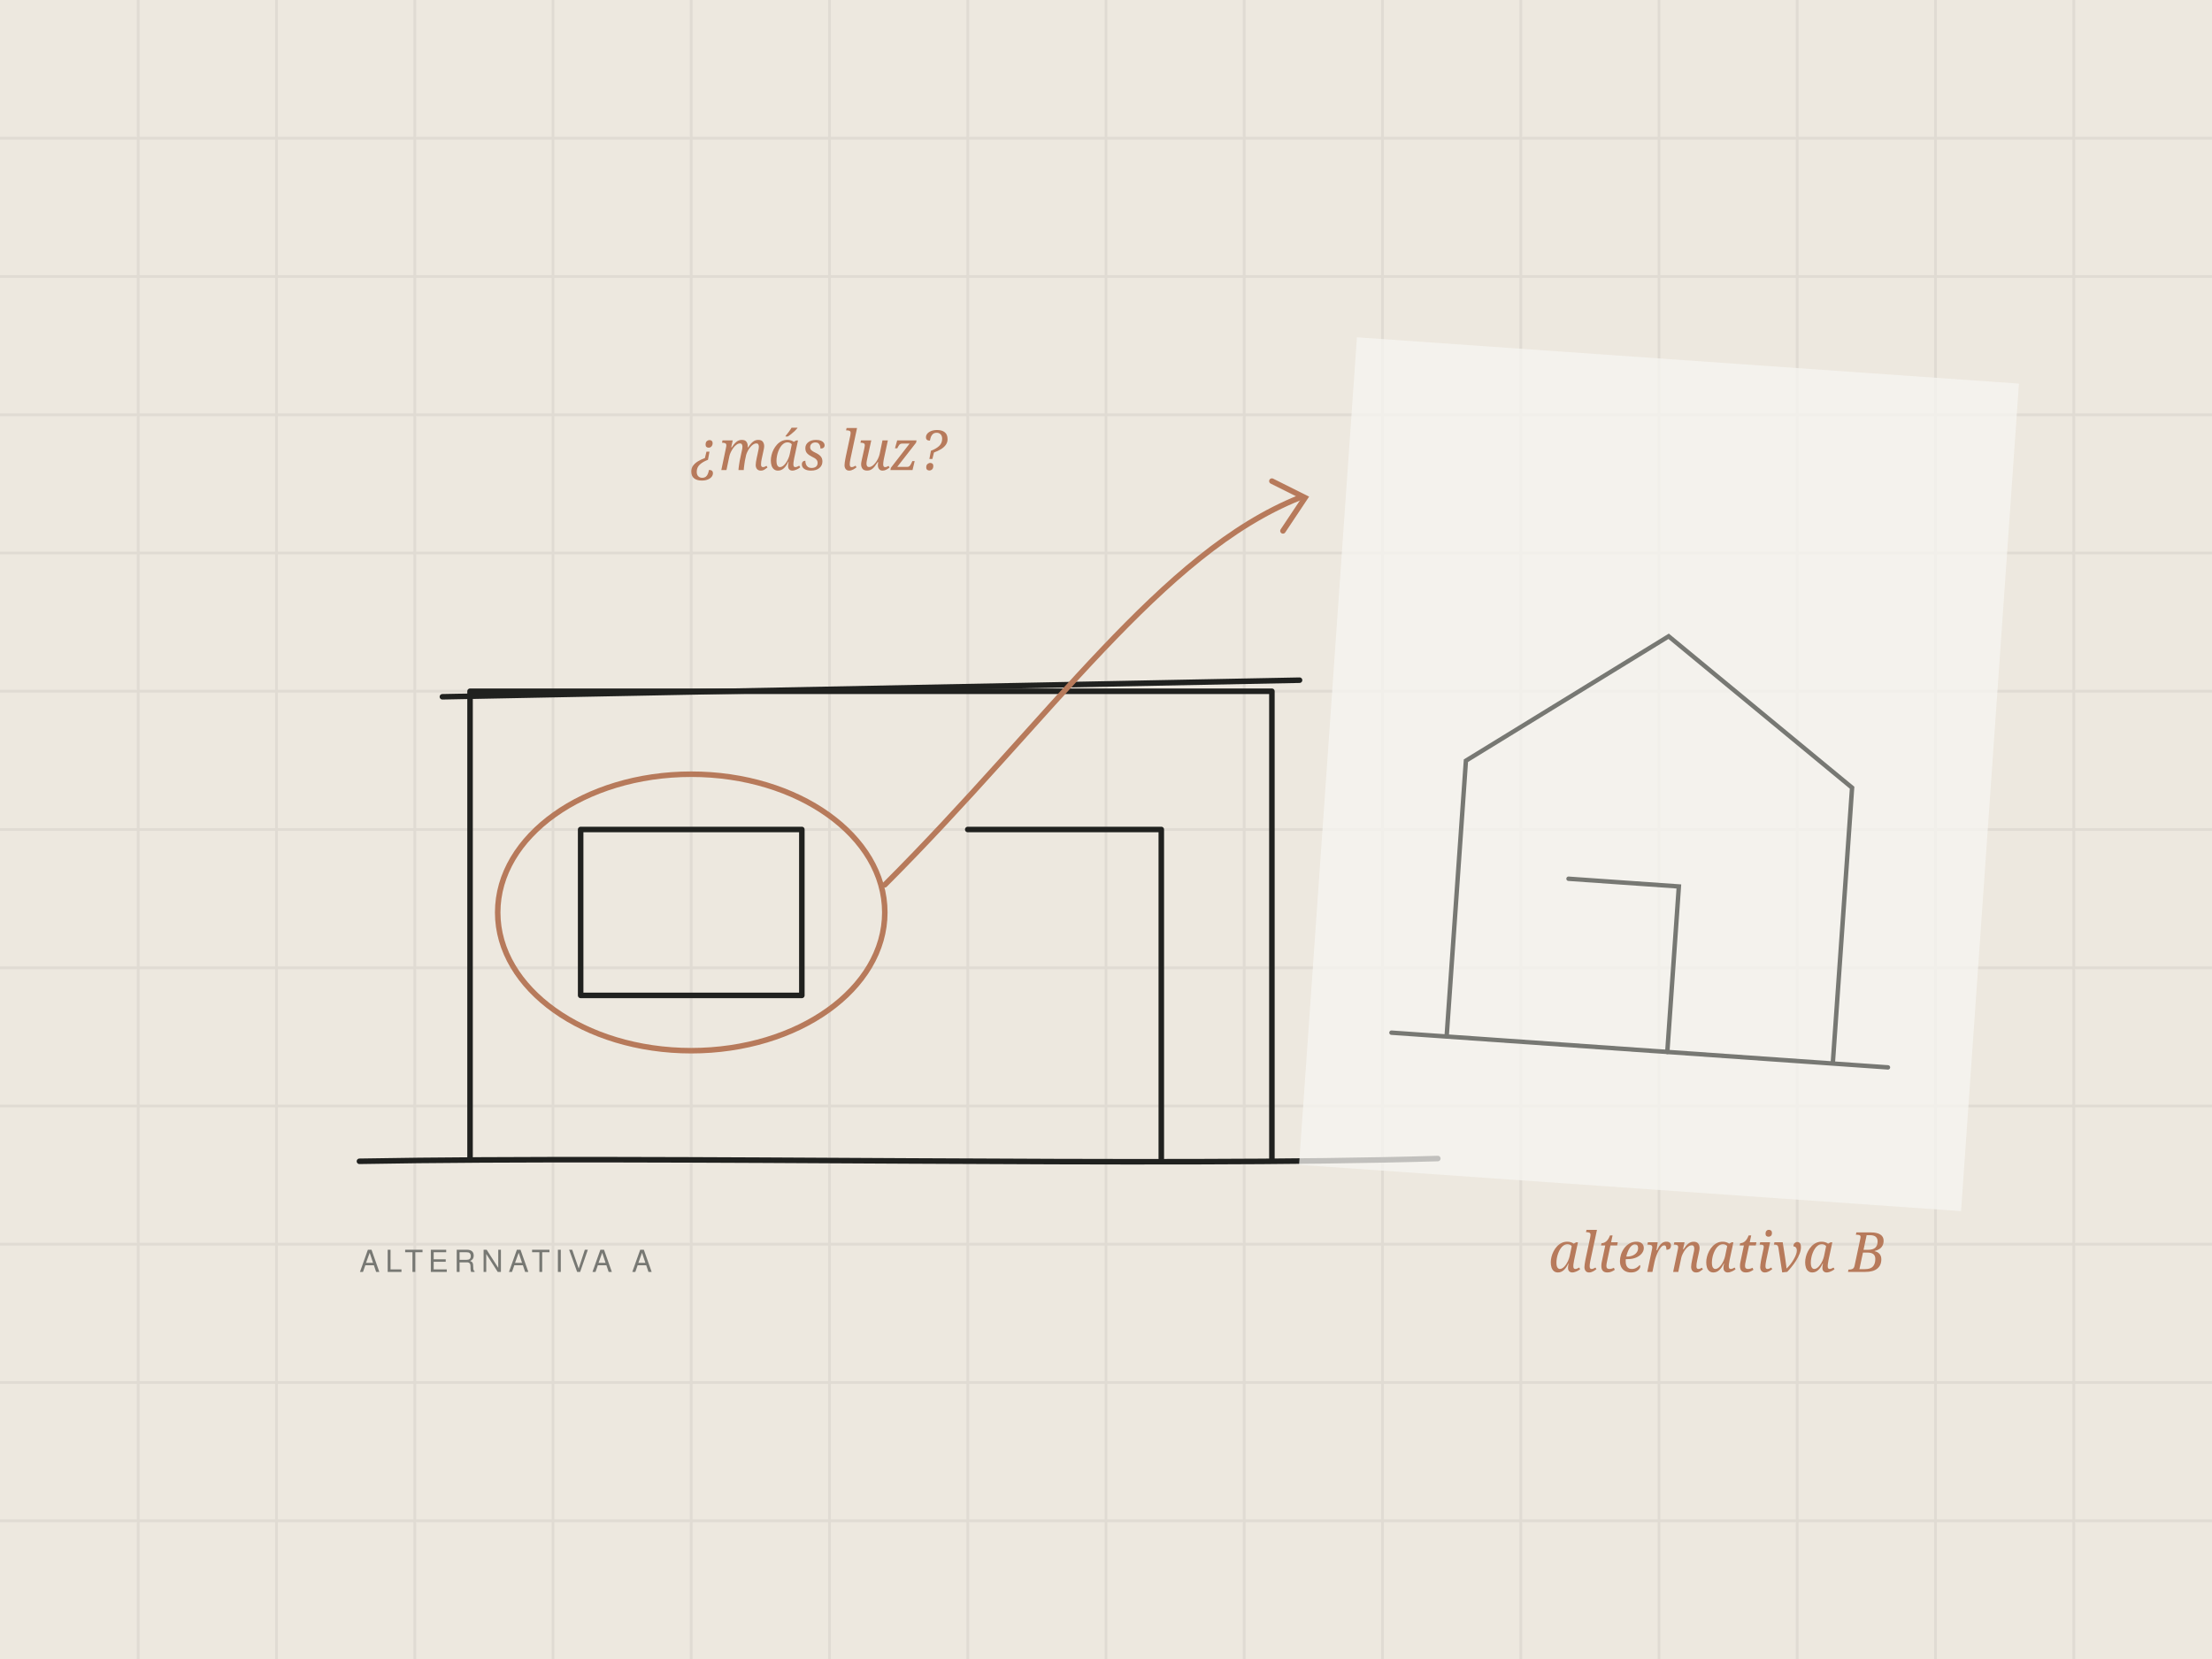
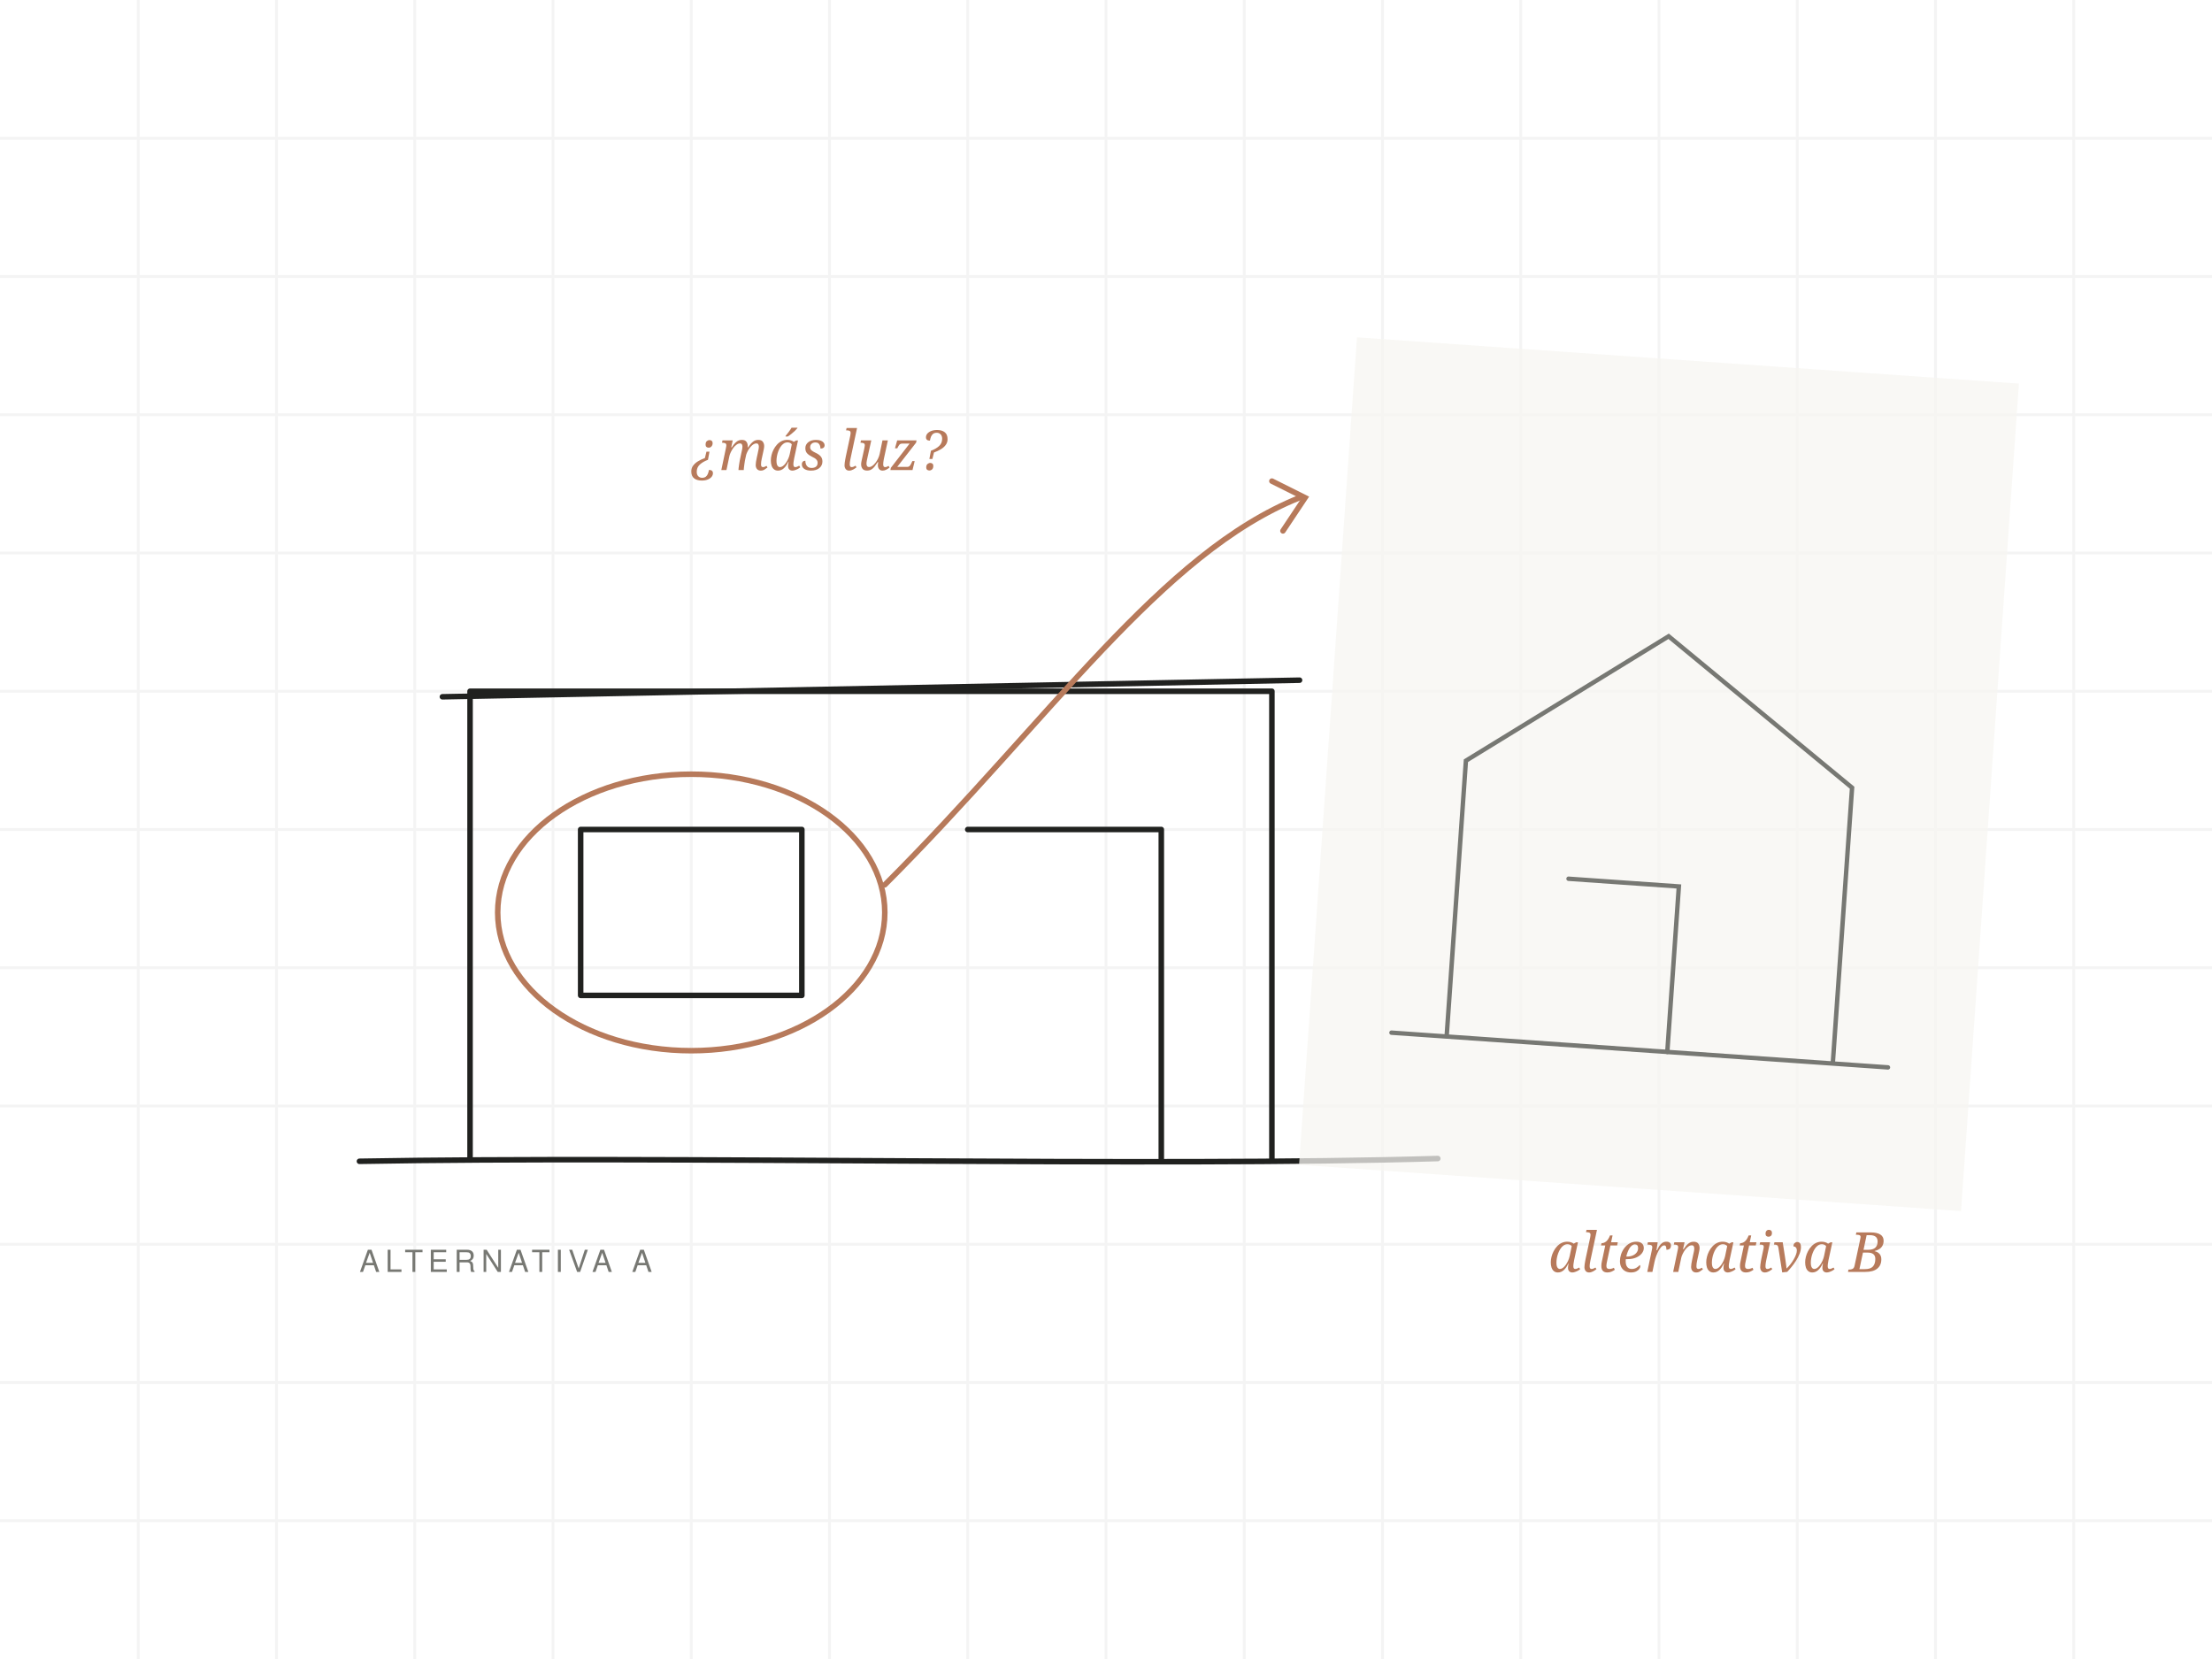
<svg xmlns="http://www.w3.org/2000/svg" viewBox="0 0 800 600" role="img" aria-label="Boceto de fachada con anotaciones y alternativas">
-   <rect width="800" height="600" fill="#EDE8DF" />
-   <g stroke="#20211F" stroke-opacity=".06" stroke-width="1">
+   <rect width="800" height="600" fill="#FFFFFF" />
+   <g stroke="#20211F" stroke-opacity=".05" stroke-width="1">
    <path d="M0 50H800M0 100H800M0 150H800M0 200H800M0 250H800M0 300H800M0 350H800M0 400H800M0 450H800M0 500H800M0 550H800M50 0V600M100 0V600M150 0V600M200 0V600M250 0V600M300 0V600M350 0V600M400 0V600M450 0V600M500 0V600M550 0V600M600 0V600M650 0V600M700 0V600M750 0V600" />
  </g>
  <g fill="none" stroke="#20211F" stroke-width="2" stroke-linecap="round" stroke-linejoin="round">
    <path d="M130 420 C240 418 420 422 520 419" />
    <path d="M170 419 V250 H460 V419" />
    <path d="M160 252 L470 246" />
    <path d="M210 300 h80 v60 h-80z M350 300 h70 v119" />
  </g>
  <rect x="480" y="130" width="240" height="300" fill="#F7F6F2" opacity=".75" transform="rotate(4 600 280)" />
  <g fill="none" stroke="#777873" stroke-width="1.6" stroke-linecap="round" transform="rotate(4 600 280)">
    <path d="M510 380 H690 M530 380 V280 L600 230 L670 280 V380" />
    <path d="M570 320 h40 v60" />
  </g>
  <g fill="none" stroke="#B77A5B" stroke-width="2" stroke-linecap="round">
    <ellipse cx="250" cy="330" rx="70" ry="50" />
    <path d="M320 320 C380 260 420 200 470 180" />
    <path d="M460 174 L472 180 L464 192" />
  </g>
  <g font-family="Georgia, serif" font-style="italic" font-size="20" fill="#B77A5B">
    <text x="250" y="170">¿más luz?</text>
    <text x="560" y="460">alternativa B</text>
  </g>
  <g font-family="Helvetica, Arial, sans-serif" font-size="11" letter-spacing="2" fill="#777873">
    <text x="130" y="460">ALTERNATIVA A</text>
  </g>
</svg>
